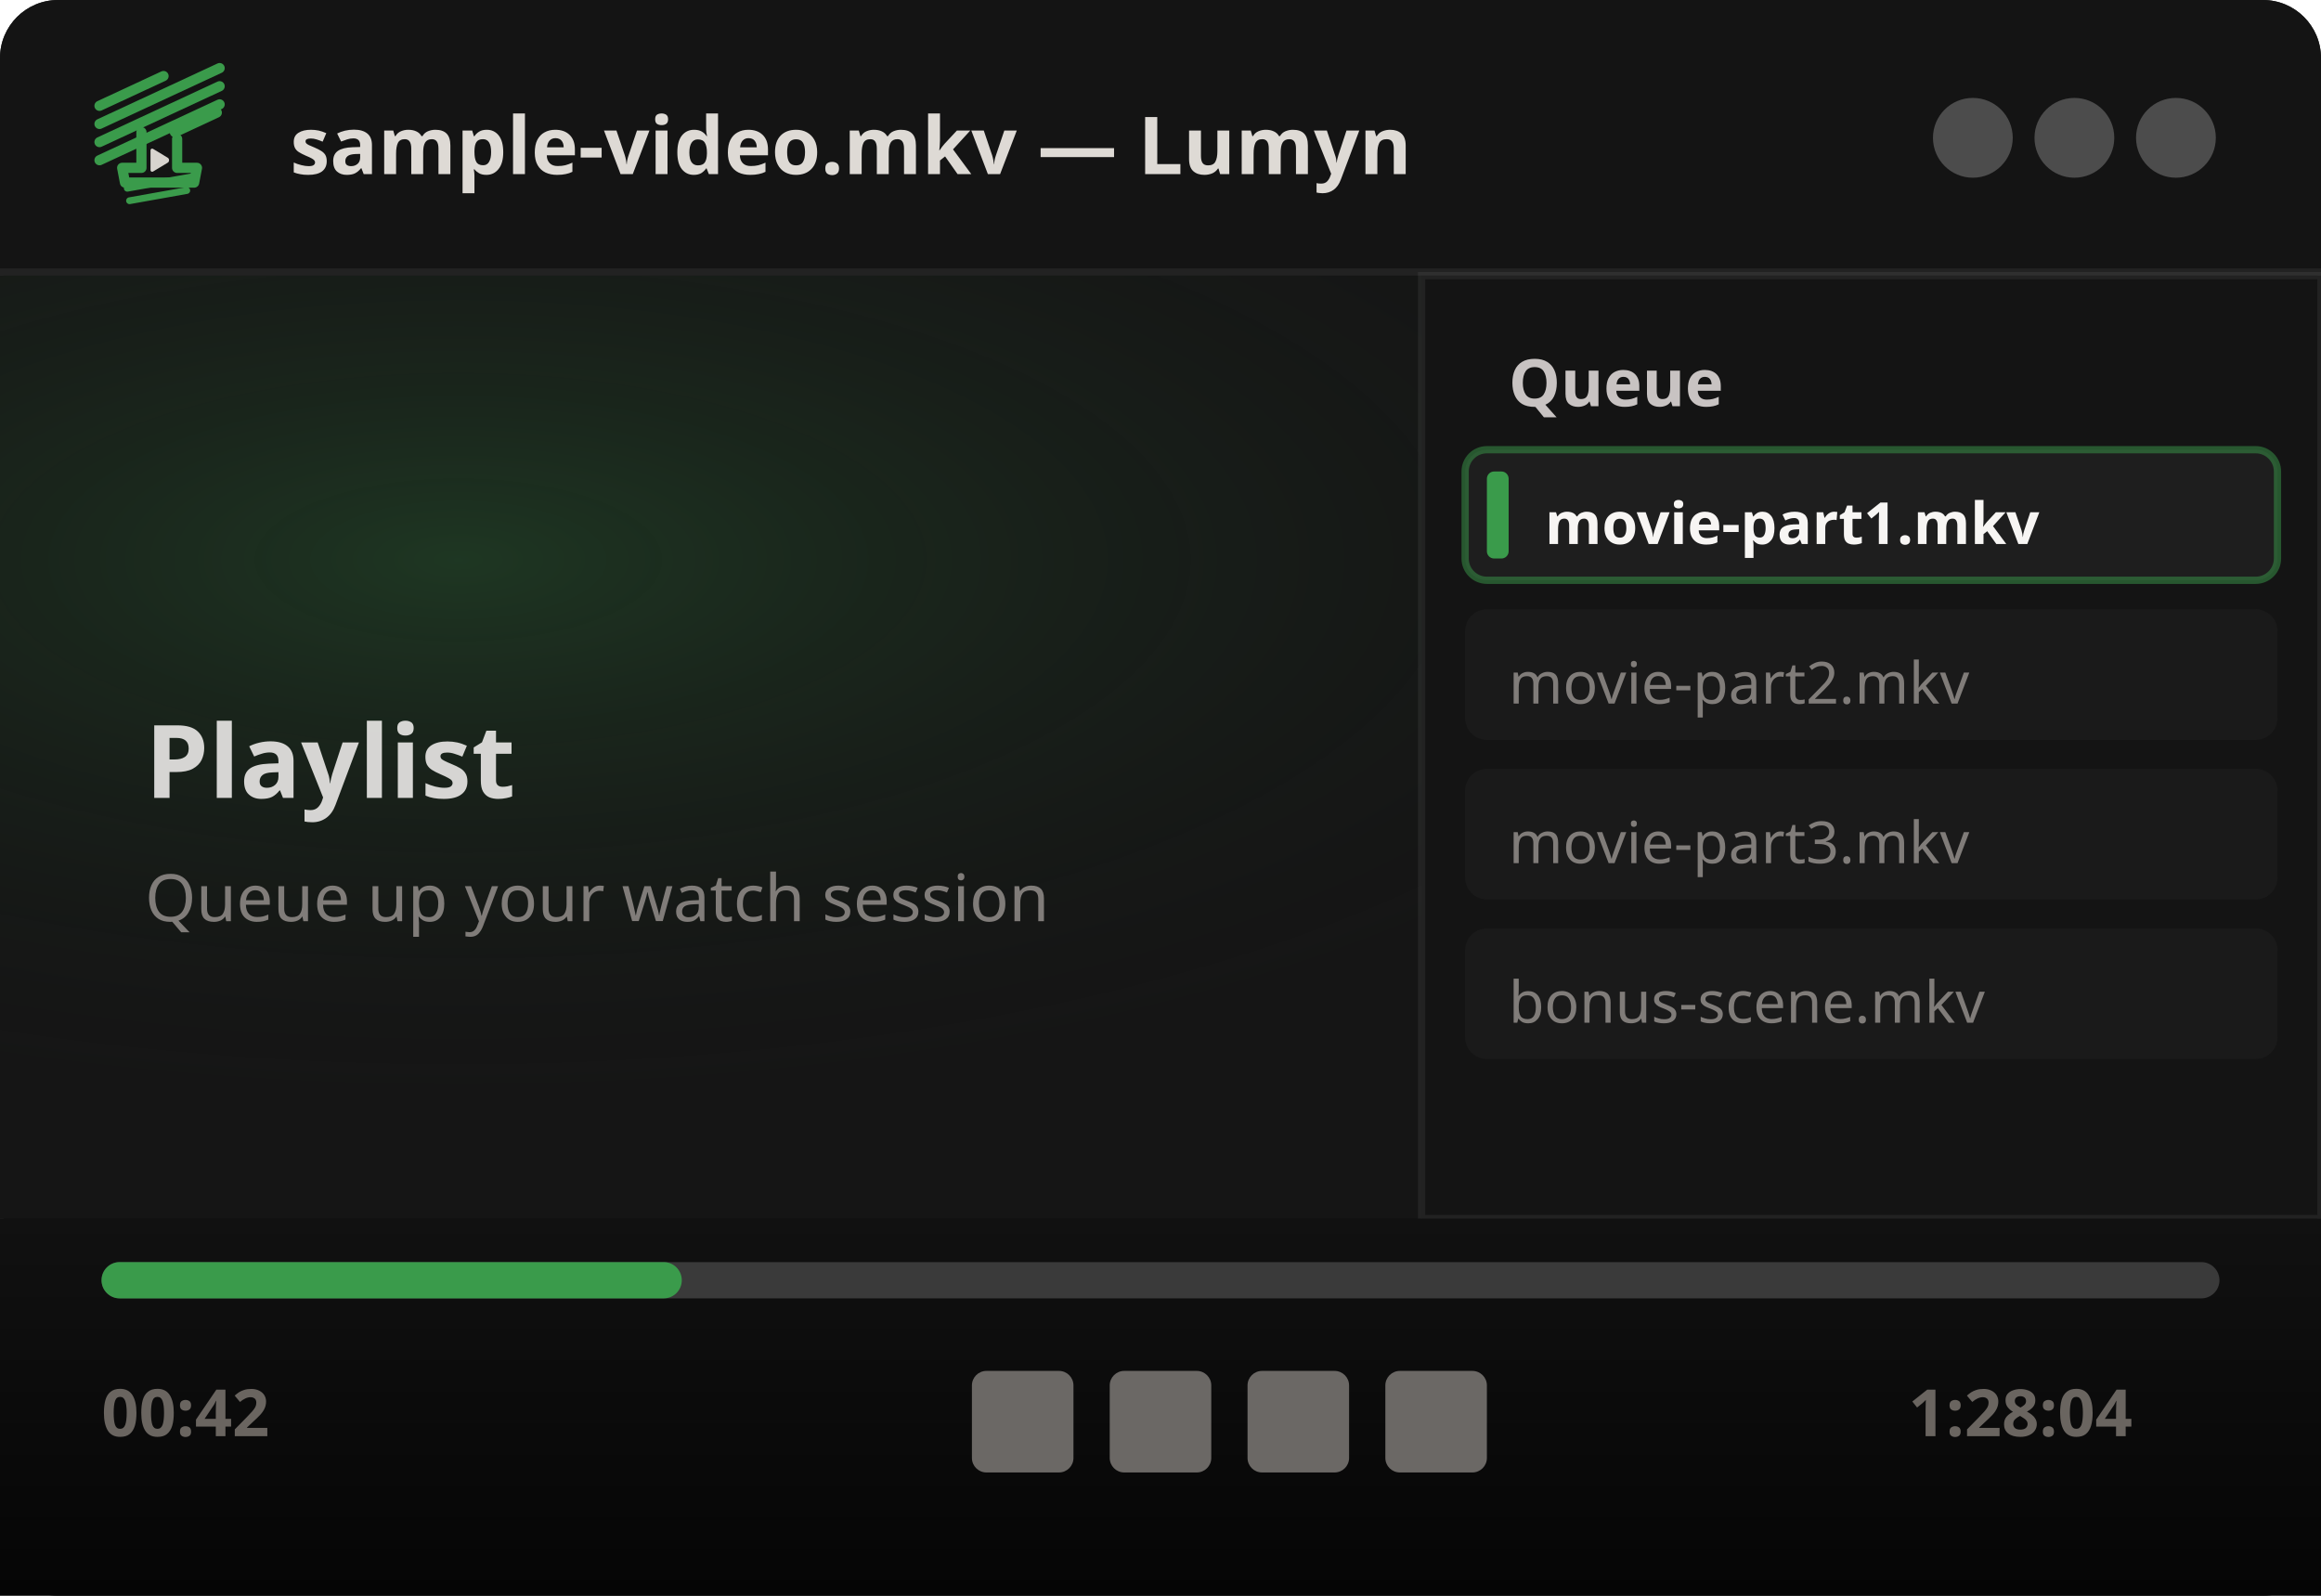
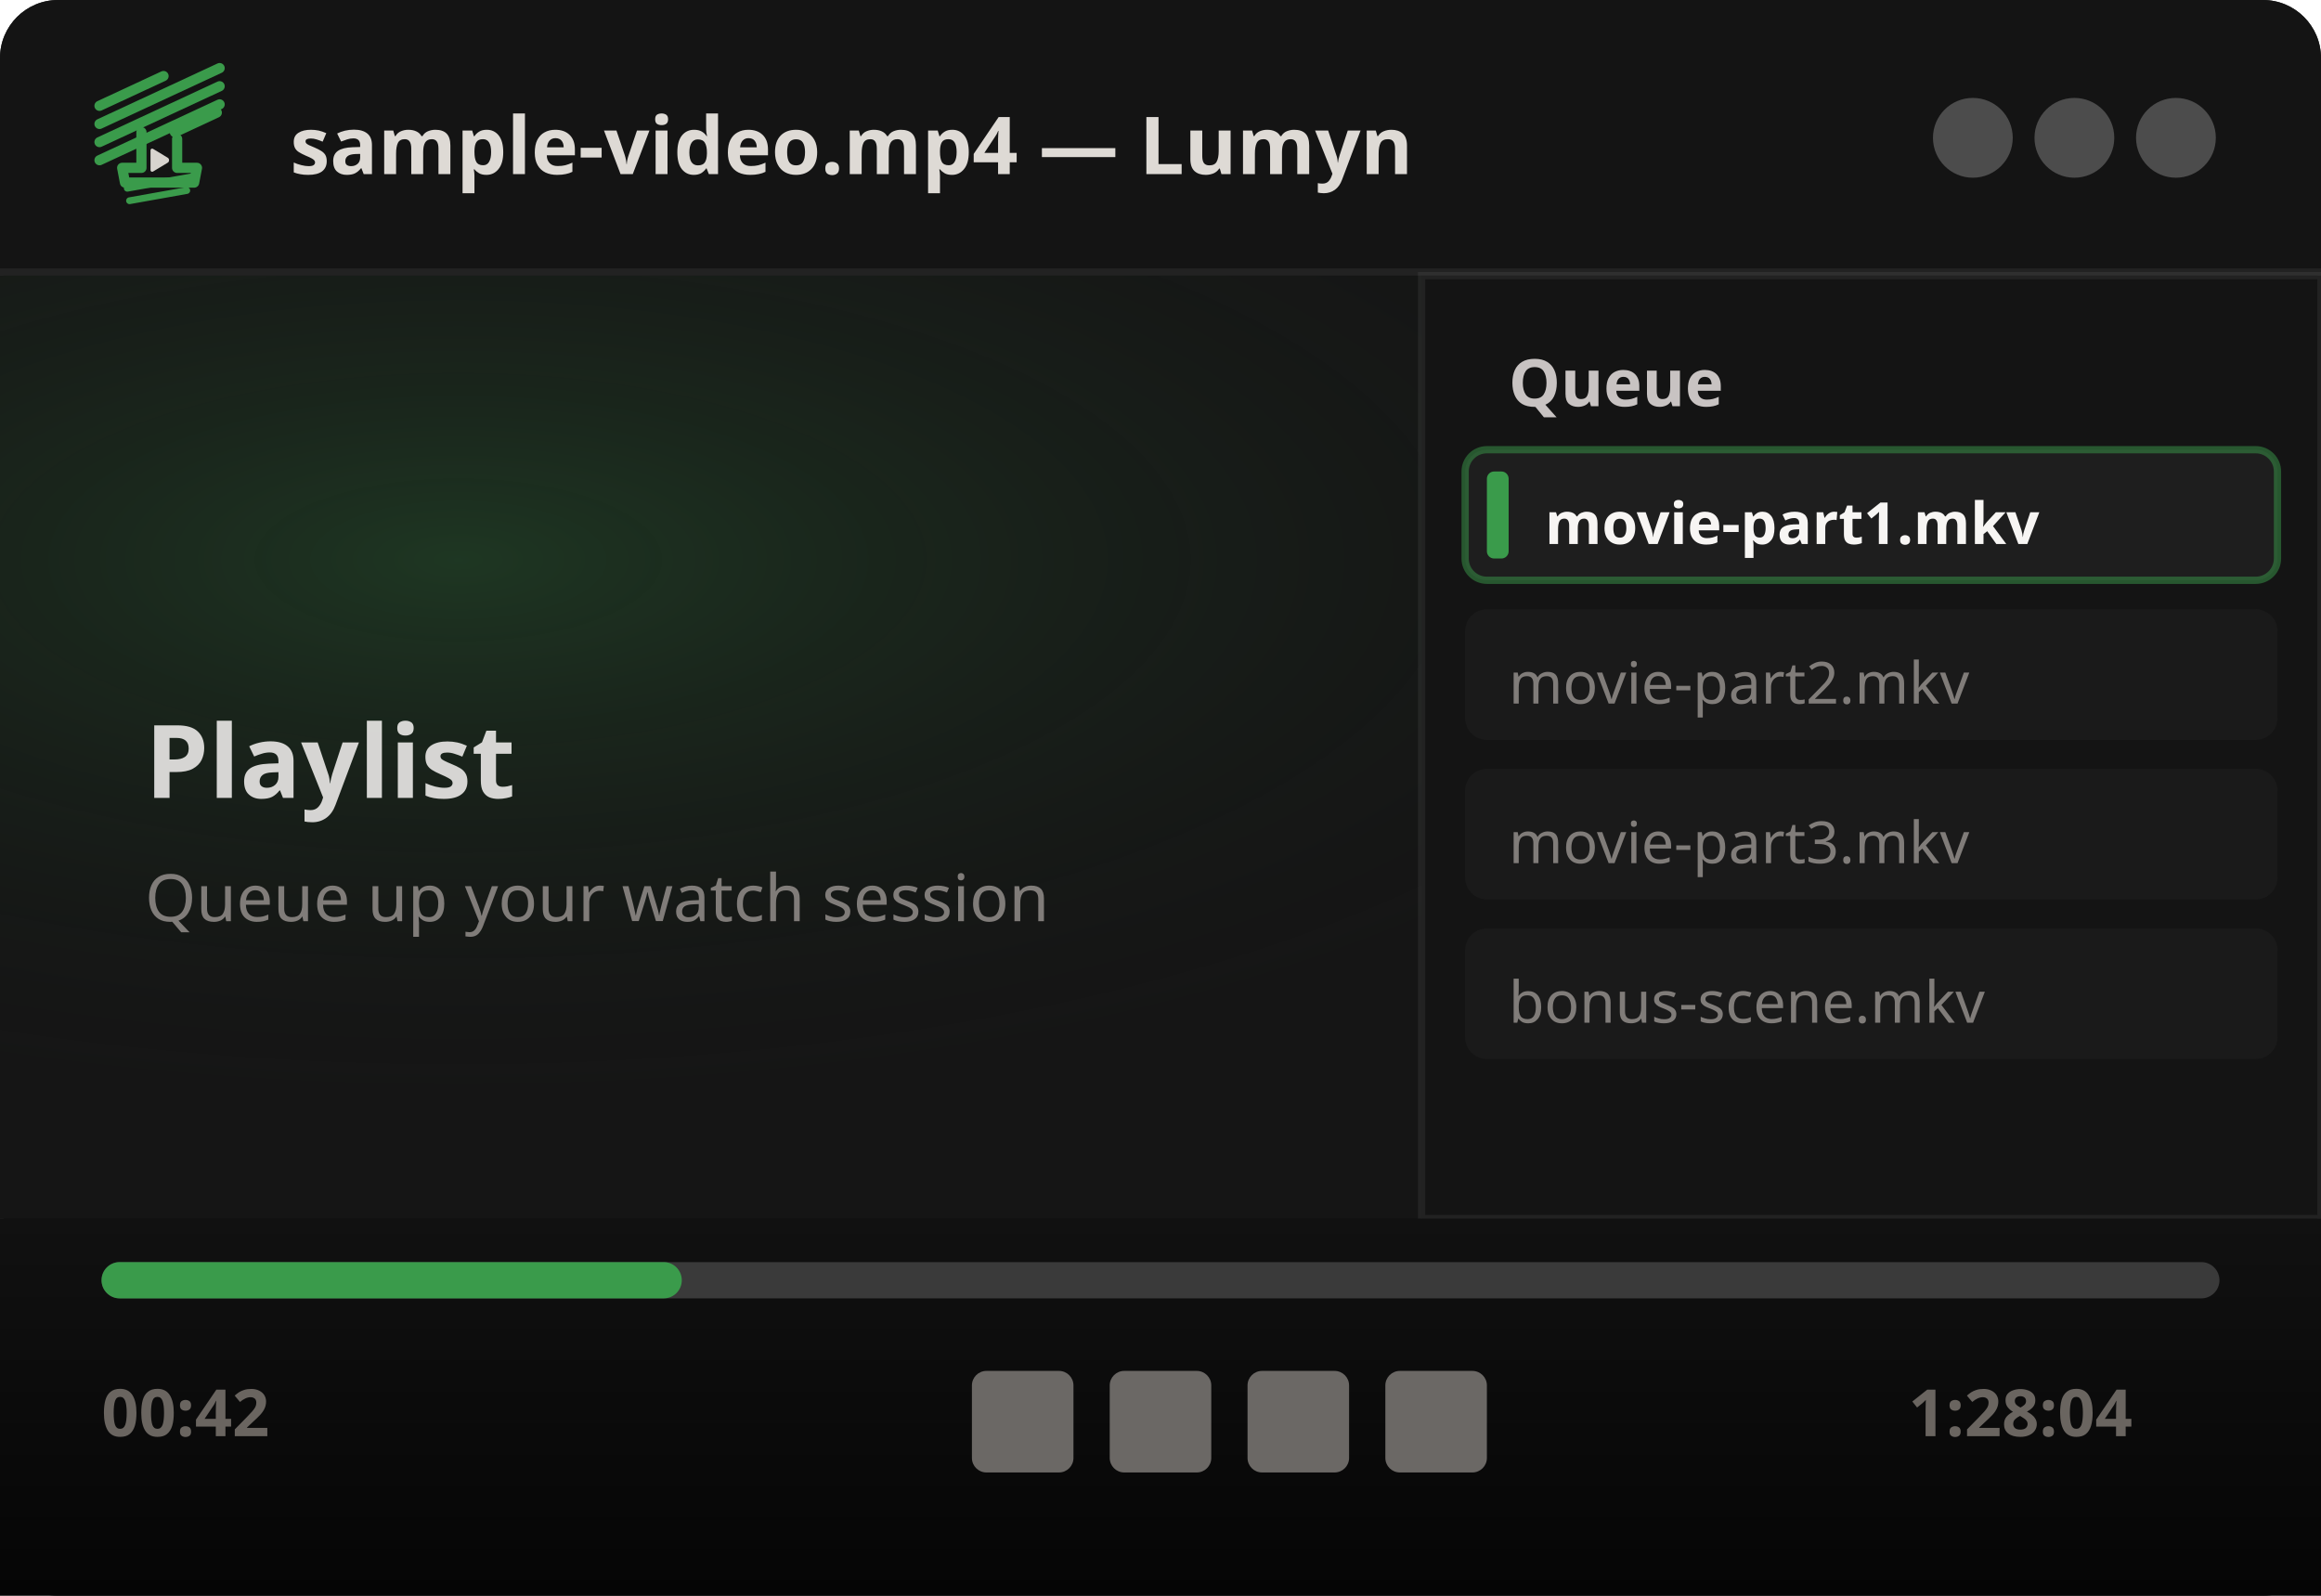
<svg xmlns="http://www.w3.org/2000/svg" viewBox="0 0 320 220" width="320" height="220">
  <rect width="320" height="220" rx="8" fill="#101010" stroke="rgba(255,255,255,0.09)" stroke-width="1" />
  <rect width="320" height="38" rx="8" fill="#141414" />
  <rect y="30" width="320" height="8" fill="#141414" />
  <rect y="37" width="320" height="1" fill="rgba(255,255,255,0.06)" />
  <g transform="translate(12,9) scale(0.078125)" fill="none">
    <path d="M22 71.5L135 19" stroke="#3A9B4B" stroke-width="18" stroke-linecap="round" />
    <path d="M22 103.5L234 5" stroke="#3A9B4B" stroke-width="18" stroke-linecap="round" />
    <path d="M22 135.5L234 37" stroke="#3A9B4B" stroke-width="18" stroke-linecap="round" />
    <path d="M22 167.5L234 69" stroke="#3A9B4B" stroke-width="18" stroke-linecap="round" />
    <path d="M155 118L229 83.5" stroke="#3A9B4B" stroke-width="18" stroke-linecap="round" />
    <path d="M96 118V181H62L67 207H189L194 181H159V130" stroke="#3A9B4B" stroke-width="18" stroke-linecap="round" stroke-linejoin="round" />
    <path d="M71 217L184 197" stroke="#3A9B4B" stroke-width="12" stroke-linecap="round" />
    <path d="M75 239L176 221" stroke="#3A9B4B" stroke-width="12" stroke-linecap="round" />
    <path d="M112 150C112 147.7 114.5 146.3 116.5 147.5L142.5 163.2C145.5 165 145.5 170 142.5 171.8L116.5 187.5C114.5 188.7 112 187.3 112 185V150Z" fill="#D8D4CF" />
  </g>
-   <text x="40" y="24" font-family="system-ui,sans-serif" font-size="11" font-weight="700" fill="#DEDAD5">sample-video.mkv — Lumyn</text>
+   <text x="40" y="24" font-family="system-ui,sans-serif" font-size="11" font-weight="700" fill="#DEDAD5">sample-video.mp4 — Lumyn</text>
  <circle cx="272" cy="19" r="5.5" fill="#4c4c4c" />
  <circle cx="286" cy="19" r="5.5" fill="#4c4c4c" />
  <circle cx="300" cy="19" r="5.5" fill="#4c4c4c" />
  <rect x="0" y="38" width="320" height="130" fill="#151515" />
  <radialGradient id="glow-pl" cx="20%" cy="30%" r="60%">
    <stop offset="0%" stop-color="#3a9b4b" stop-opacity="0.25" />
    <stop offset="100%" stop-color="#151515" stop-opacity="0" />
  </radialGradient>
  <rect x="0" y="38" width="320" height="130" fill="url(#glow-pl)" />
  <rect x="196" y="38" width="124" height="130" fill="#141414" stroke="rgba(255,255,255,0.06)" stroke-width="1" />
  <text x="208" y="56" font-family="system-ui,sans-serif" font-size="9" font-weight="700" fill="#C8C3C2">Queue</text>
  <rect x="202" y="62" width="112" height="18" rx="3" fill="#1E1E1E" stroke="rgba(58,155,75,0.5)" stroke-width="1" />
  <rect x="205" y="65" width="3" height="12" rx="1" fill="#3a9b4b" />
  <text x="213" y="75" font-family="system-ui,sans-serif" font-size="8" font-weight="600" fill="#F7F5F3">movie-part1.mkv</text>
  <rect x="202" y="84" width="112" height="18" rx="3" fill="#1A1A1A" />
  <text x="208" y="97" font-family="system-ui,sans-serif" font-size="8" fill="#807C79">movie-part2.mkv</text>
  <rect x="202" y="106" width="112" height="18" rx="3" fill="#1A1A1A" />
  <text x="208" y="119" font-family="system-ui,sans-serif" font-size="8" fill="#807C79">movie-part3.mkv</text>
  <rect x="202" y="128" width="112" height="18" rx="3" fill="#1A1A1A" />
  <text x="208" y="141" font-family="system-ui,sans-serif" font-size="8" fill="#807C79">bonus-scene.mkv</text>
  <text x="20" y="110" font-family="system-ui,sans-serif" font-size="14" font-weight="800" fill="#F7F5F3" opacity="0.85">Playlist</text>
  <text x="20" y="127" font-family="system-ui,sans-serif" font-size="9" fill="#807C79">Queue up your watch session</text>
  <rect x="0" y="168" width="320" height="52" fill="url(#ctrl-grad-pl)" />
  <linearGradient id="ctrl-grad-pl" x1="0" y1="0" x2="0" y2="1">
    <stop offset="0%" stop-color="#111111" />
    <stop offset="100%" stop-color="#050505" />
  </linearGradient>
  <rect x="14" y="174" width="292" height="5" rx="2.5" fill="#3a3a3a" />
  <rect x="14" y="174" width="80" height="5" rx="2.5" fill="#3a9b4b" />
  <text x="14" y="198" font-family="system-ui,sans-serif" font-size="9" font-weight="700" fill="#6A6560">00:42</text>
  <rect x="134" y="189" width="14" height="14" rx="2" fill="#807C79" opacity="0.82" />
  <rect x="153" y="189" width="14" height="14" rx="2" fill="#807C79" opacity="0.82" />
  <rect x="172" y="189" width="14" height="14" rx="2" fill="#807C79" opacity="0.82" />
  <rect x="191" y="189" width="14" height="14" rx="2" fill="#807C79" opacity="0.82" />
  <text x="294" y="198" font-family="system-ui,sans-serif" font-size="9" font-weight="700" fill="#6A6560" text-anchor="end">1:28:04</text>
</svg>
